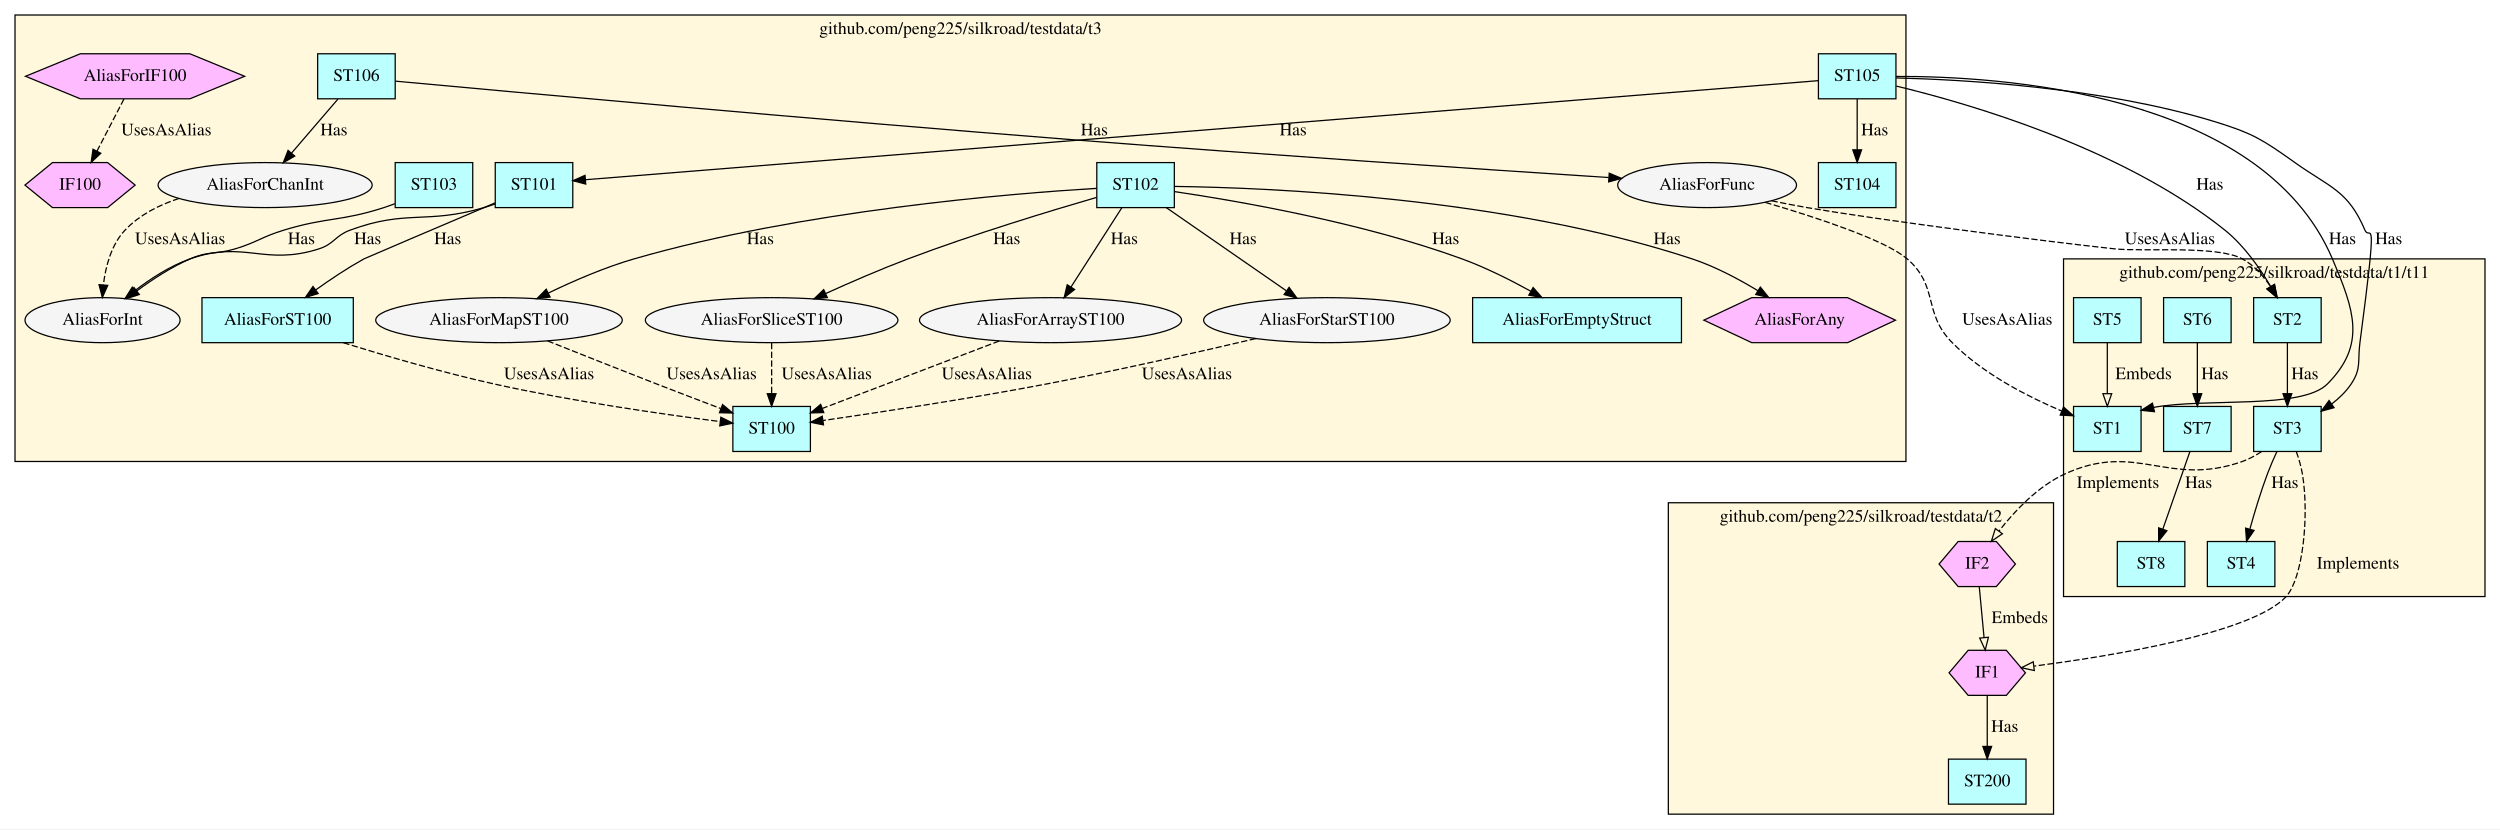
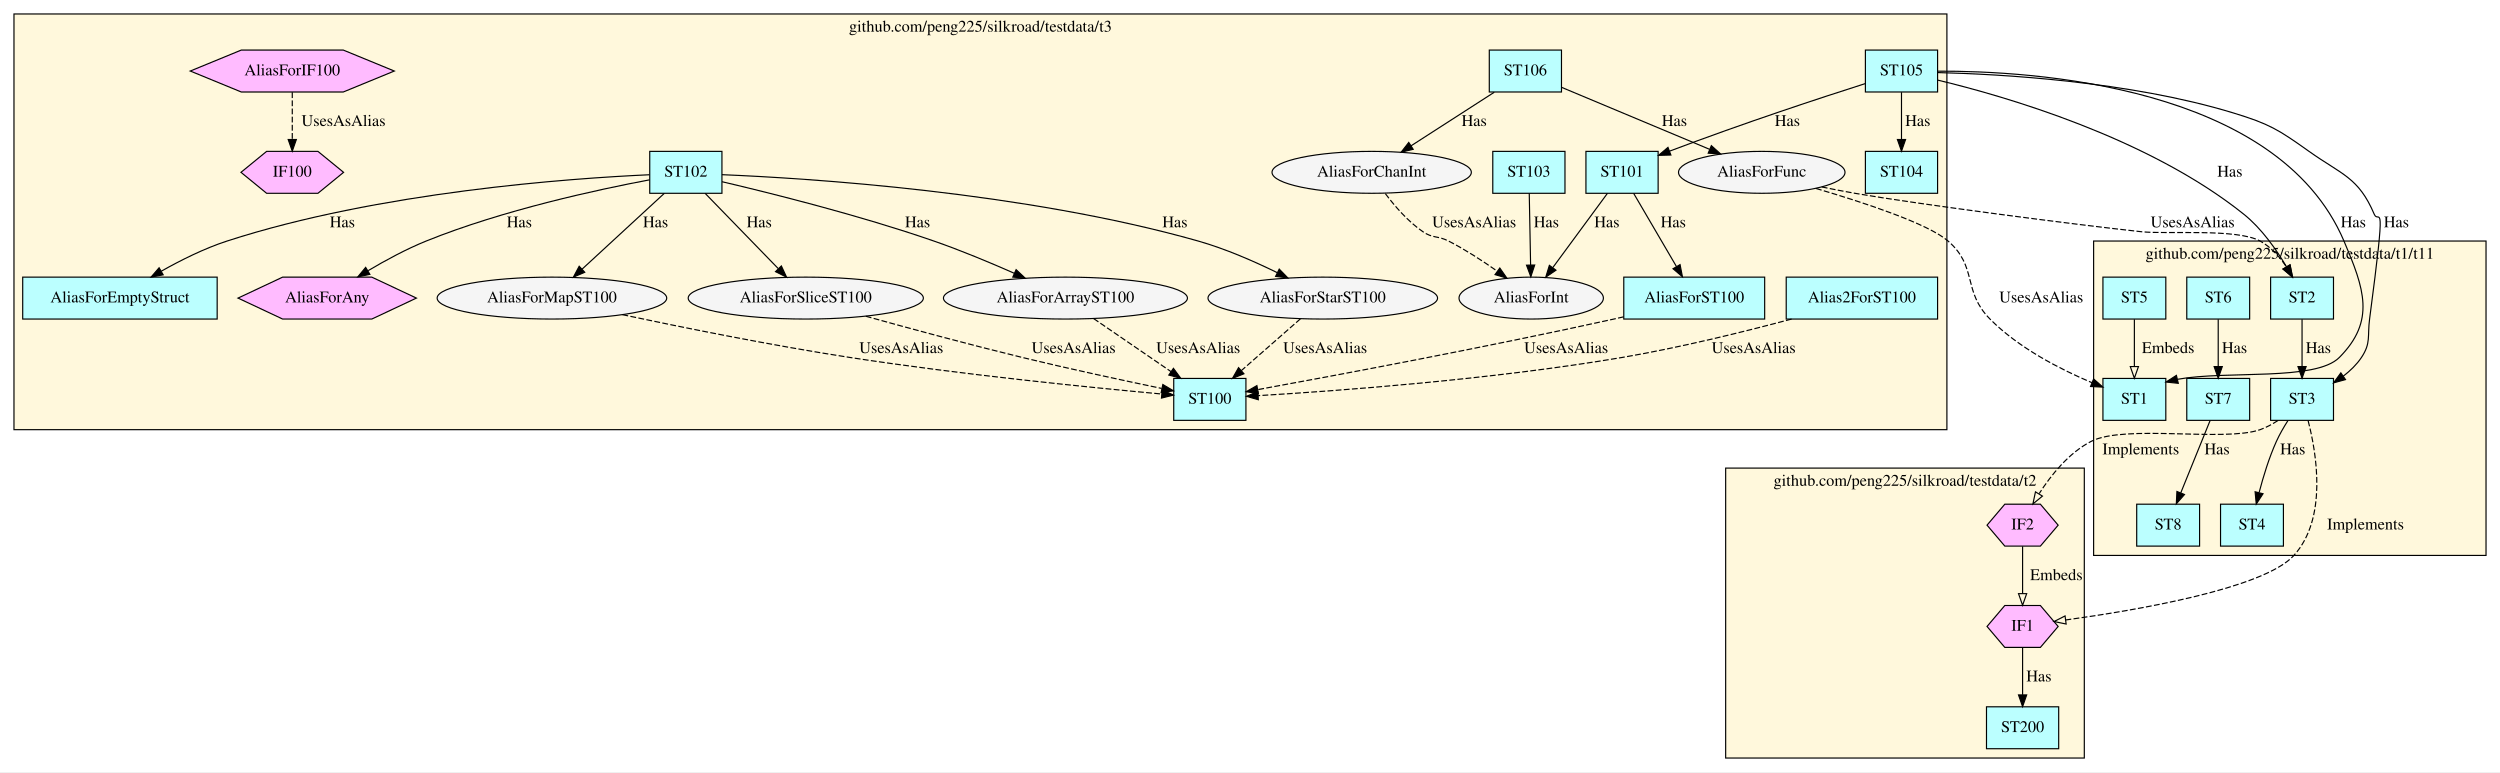
- <svg xmlns="http://www.w3.org/2000/svg" width="1999pt" height="663pt" viewBox="0.00 0.00 1999.00 663.00">
+ <svg xmlns="http://www.w3.org/2000/svg" width="2147pt" height="663pt" viewBox="0.00 0.00 2147.00 663.00">
  <g id="graph0" class="graph" transform="scale(1 1) rotate(0) translate(4 659)">
-     <polygon fill="white" stroke="transparent" points="-4,4 -4,-659 1995,-659 1995,4 -4,4" />
+     <polygon fill="white" stroke="transparent" points="-4,4 -4,-659 2143,-659 2143,4 -4,4" />
    <g id="clust1" class="cluster">
-       <polygon fill="cornsilk" stroke="black" points="1330,-8 1330,-257 1638,-257 1638,-8 1330,-8" />
-       <text text-anchor="middle" x="1484" y="-241.8" font-family="Times,serif" font-size="14.00">github.com/peng225/silkroad/testdata/t2</text>
+       <polygon fill="cornsilk" stroke="black" points="1478,-8 1478,-257 1786,-257 1786,-8 1478,-8" />
+       <text text-anchor="middle" x="1632" y="-241.8" font-family="Times,serif" font-size="14.00">github.com/peng225/silkroad/testdata/t2</text>
    </g>
    <g id="clust2" class="cluster">
-       <polygon fill="cornsilk" stroke="black" points="1646,-182 1646,-452 1983,-452 1983,-182 1646,-182" />
-       <text text-anchor="middle" x="1814.5" y="-436.8" font-family="Times,serif" font-size="14.00">github.com/peng225/silkroad/testdata/t1/t11</text>
+       <polygon fill="cornsilk" stroke="black" points="1794,-182 1794,-452 2131,-452 2131,-182 1794,-182" />
+       <text text-anchor="middle" x="1962.5" y="-436.8" font-family="Times,serif" font-size="14.00">github.com/peng225/silkroad/testdata/t1/t11</text>
    </g>
    <g id="clust3" class="cluster">
-       <polygon fill="cornsilk" stroke="black" points="8,-290 8,-647 1520,-647 1520,-290 8,-290" />
-       <text text-anchor="middle" x="764" y="-631.8" font-family="Times,serif" font-size="14.00">github.com/peng225/silkroad/testdata/t3</text>
+       <polygon fill="cornsilk" stroke="black" points="8,-290 8,-647 1668,-647 1668,-290 8,-290" />
+       <text text-anchor="middle" x="838" y="-631.8" font-family="Times,serif" font-size="14.00">github.com/peng225/silkroad/testdata/t3</text>
    </g>
    <g id="node1" class="node">
-       <polygon fill="#bbffff" stroke="black" points="1616,-52 1554,-52 1554,-16 1616,-16 1616,-52" />
-       <text text-anchor="middle" x="1585" y="-30.3" font-family="Times,serif" font-size="14.00">ST200</text>
+       <polygon fill="#bbffff" stroke="black" points="1764,-52 1702,-52 1702,-16 1764,-16 1764,-52" />
+       <text text-anchor="middle" x="1733" y="-30.3" font-family="Times,serif" font-size="14.00">ST200</text>
    </g>
    <g id="node2" class="node">
-       <polygon fill="#ffbbff" stroke="black" points="1615.54,-121 1600.27,-139 1569.73,-139 1554.46,-121 1569.73,-103 1600.27,-103 1615.54,-121" />
-       <text text-anchor="middle" x="1585" y="-117.3" font-family="Times,serif" font-size="14.00">IF1</text>
+       <polygon fill="#ffbbff" stroke="black" points="1763.54,-121 1748.27,-139 1717.73,-139 1702.46,-121 1717.73,-103 1748.27,-103 1763.54,-121" />
+       <text text-anchor="middle" x="1733" y="-117.3" font-family="Times,serif" font-size="14.00">IF1</text>
+     </g>
+     <g id="edge28" class="edge">
+       <path fill="none" stroke="black" d="M1733,-102.8C1733,-91.16 1733,-75.55 1733,-62.24" />
+       <polygon fill="black" stroke="black" points="1736.5,-62.18 1733,-52.18 1729.5,-62.18 1736.5,-62.18" />
+       <text text-anchor="middle" x="1747" y="-73.8" font-family="Times,serif" font-size="14.00">Has</text>
+     </g>
+     <g id="node3" class="node">
+       <polygon fill="#ffbbff" stroke="black" points="1763.54,-208 1748.27,-226 1717.73,-226 1702.46,-208 1717.73,-190 1748.27,-190 1763.54,-208" />
+       <text text-anchor="middle" x="1733" y="-204.3" font-family="Times,serif" font-size="14.00">IF2</text>
+     </g>
+     <g id="edge33" class="edge">
+       <path fill="none" stroke="black" d="M1733,-189.8C1733,-178.16 1733,-162.55 1733,-149.24" />
+       <polygon fill="none" stroke="black" points="1736.5,-149.18 1733,-139.18 1729.5,-149.18 1736.5,-149.18" />
+       <text text-anchor="middle" x="1762" y="-160.8" font-family="Times,serif" font-size="14.00">Embeds</text>
+     </g>
+     <g id="node4" class="node">
+       <polygon fill="#bbffff" stroke="black" points="1928,-421 1874,-421 1874,-385 1928,-385 1928,-421" />
+       <text text-anchor="middle" x="1901" y="-399.3" font-family="Times,serif" font-size="14.00">ST6</text>
+     </g>
+     <g id="node5" class="node">
+       <polygon fill="#bbffff" stroke="black" points="1928,-334 1874,-334 1874,-298 1928,-298 1928,-334" />
+       <text text-anchor="middle" x="1901" y="-312.3" font-family="Times,serif" font-size="14.00">ST7</text>
+     </g>
+     <g id="edge16" class="edge">
+       <path fill="none" stroke="black" d="M1901,-384.8C1901,-373.16 1901,-357.55 1901,-344.24" />
+       <polygon fill="black" stroke="black" points="1904.5,-344.18 1901,-334.18 1897.5,-344.18 1904.5,-344.18" />
+       <text text-anchor="middle" x="1915" y="-355.8" font-family="Times,serif" font-size="14.00">Has</text>
+     </g>
+     <g id="node6" class="node">
+       <polygon fill="#bbffff" stroke="black" points="1885,-226 1831,-226 1831,-190 1885,-190 1885,-226" />
+       <text text-anchor="middle" x="1858" y="-204.3" font-family="Times,serif" font-size="14.00">ST8</text>
+     </g>
+     <g id="edge35" class="edge">
+       <path fill="none" stroke="black" d="M1894.09,-297.97C1887.27,-281.15 1876.73,-255.17 1868.8,-235.62" />
+       <polygon fill="black" stroke="black" points="1872.04,-234.29 1865.03,-226.34 1865.55,-236.92 1872.04,-234.29" />
+       <text text-anchor="middle" x="1900" y="-268.8" font-family="Times,serif" font-size="14.00">Has</text>
+     </g>
+     <g id="node7" class="node">
+       <polygon fill="#bbffff" stroke="black" points="1856,-334 1802,-334 1802,-298 1856,-298 1856,-334" />
+       <text text-anchor="middle" x="1829" y="-312.3" font-family="Times,serif" font-size="14.00">ST1</text>
+     </g>
+     <g id="node8" class="node">
+       <polygon fill="#bbffff" stroke="black" points="2000,-421 1946,-421 1946,-385 2000,-385 2000,-421" />
+       <text text-anchor="middle" x="1973" y="-399.3" font-family="Times,serif" font-size="14.00">ST2</text>
+     </g>
+     <g id="node9" class="node">
+       <polygon fill="#bbffff" stroke="black" points="2000,-334 1946,-334 1946,-298 2000,-298 2000,-334" />
+       <text text-anchor="middle" x="1973" y="-312.3" font-family="Times,serif" font-size="14.00">ST3</text>
+     </g>
+     <g id="edge22" class="edge">
+       <path fill="none" stroke="black" d="M1973,-384.8C1973,-373.16 1973,-357.55 1973,-344.24" />
+       <polygon fill="black" stroke="black" points="1976.5,-344.18 1973,-334.18 1969.5,-344.18 1976.5,-344.18" />
+       <text text-anchor="middle" x="1987" y="-355.8" font-family="Times,serif" font-size="14.00">Has</text>
+     </g>
+     <g id="edge14" class="edge">
+       <path fill="none" stroke="black" stroke-dasharray="5,2" d="M1978.2,-297.75C1985.5,-269.62 1994.91,-213.84 1966,-182 1939.91,-153.26 1828.91,-134.63 1770.03,-126.57" />
+       <polygon fill="none" stroke="black" points="1770.39,-123.09 1760.02,-125.24 1769.47,-130.03 1770.39,-123.09" />
+       <text text-anchor="middle" x="2027.5" y="-204.3" font-family="Times,serif" font-size="14.00">Implements</text>
+     </g>
+     <g id="edge15" class="edge">
+       <path fill="none" stroke="black" stroke-dasharray="5,2" d="M1952.34,-297.89C1947.56,-294.74 1942.31,-291.87 1937,-290 1906.53,-279.29 1820.75,-294.72 1792,-280 1772.8,-270.17 1757.48,-251.05 1747.27,-235.13" />
+       <polygon fill="none" stroke="black" points="1750.04,-232.95 1741.86,-226.22 1744.06,-236.58 1750.04,-232.95" />
+       <text text-anchor="middle" x="1834.5" y="-268.8" font-family="Times,serif" font-size="14.00">Implements</text>
+     </g>
+     <g id="node10" class="node">
+       <polygon fill="#bbffff" stroke="black" points="1957,-226 1903,-226 1903,-190 1957,-190 1957,-226" />
+       <text text-anchor="middle" x="1930" y="-204.3" font-family="Times,serif" font-size="14.00">ST4</text>
+     </g>
+     <g id="edge13" class="edge">
+       <path fill="none" stroke="black" d="M1960.83,-297.72C1957.32,-292.23 1953.72,-286.02 1951,-280 1944.69,-266.04 1939.71,-249.7 1936.18,-236.21" />
+       <polygon fill="black" stroke="black" points="1939.48,-234.97 1933.67,-226.11 1932.69,-236.66 1939.48,-234.97" />
+       <text text-anchor="middle" x="1965" y="-268.8" font-family="Times,serif" font-size="14.00">Has</text>
+     </g>
+     <g id="node11" class="node">
+       <polygon fill="#bbffff" stroke="black" points="1856,-421 1802,-421 1802,-385 1856,-385 1856,-421" />
+       <text text-anchor="middle" x="1829" y="-399.3" font-family="Times,serif" font-size="14.00">ST5</text>
+     </g>
+     <g id="edge34" class="edge">
+       <path fill="none" stroke="black" d="M1829,-384.8C1829,-373.16 1829,-357.55 1829,-344.24" />
+       <polygon fill="none" stroke="black" points="1832.5,-344.18 1829,-334.18 1825.5,-344.18 1832.5,-344.18" />
+       <text text-anchor="middle" x="1858" y="-355.8" font-family="Times,serif" font-size="14.00">Embeds</text>
+     </g>
+     <g id="node12" class="node">
+       <polygon fill="#bbffff" stroke="black" points="1660,-421 1530,-421 1530,-385 1660,-385 1660,-421" />
+       <text text-anchor="middle" x="1595" y="-399.3" font-family="Times,serif" font-size="14.00">Alias2ForST100</text>
+     </g>
+     <g id="node13" class="node">
+       <polygon fill="#bbffff" stroke="black" points="1066,-334 1004,-334 1004,-298 1066,-298 1066,-334" />
+       <text text-anchor="middle" x="1035" y="-312.3" font-family="Times,serif" font-size="14.00">ST100</text>
+     </g>
+     <g id="edge29" class="edge">
+       <path fill="none" stroke="black" stroke-dasharray="5,2" d="M1534.62,-384.99C1493.8,-374.07 1438.53,-360.42 1389,-352 1276.88,-332.95 1142.89,-323.19 1076.51,-319.22" />
+       <polygon fill="black" stroke="black" points="1076.64,-315.72 1066.45,-318.63 1076.23,-322.71 1076.64,-315.72" />
+       <text text-anchor="middle" x="1502" y="-355.8" font-family="Times,serif" font-size="14.00">UsesAsAlias</text>
+     </g>
+     <g id="node14" class="node">
+       <polygon fill="#bbffff" stroke="black" points="1340,-529 1278,-529 1278,-493 1340,-493 1340,-529" />
+       <text text-anchor="middle" x="1309" y="-507.3" font-family="Times,serif" font-size="14.00">ST103</text>
+     </g>
+     <g id="node30" class="node">
+       <ellipse fill="whitesmoke" stroke="black" cx="1311" cy="-403" rx="61.99" ry="18" />
+       <text text-anchor="middle" x="1311" y="-399.3" font-family="Times,serif" font-size="14.00">AliasForInt</text>
+     </g>
+     <g id="edge6" class="edge">
+       <path fill="none" stroke="black" d="M1309.32,-492.97C1309.63,-476.38 1310.12,-450.88 1310.48,-431.43" />
+       <polygon fill="black" stroke="black" points="1313.98,-431.4 1310.67,-421.34 1306.98,-431.27 1313.98,-431.4" />
+       <text text-anchor="middle" x="1324" y="-463.8" font-family="Times,serif" font-size="14.00">Has</text>
+     </g>
+     <g id="node15" class="node">
+       <polygon fill="#bbffff" stroke="black" points="1660,-529 1598,-529 1598,-493 1660,-493 1660,-529" />
+       <text text-anchor="middle" x="1629" y="-507.3" font-family="Times,serif" font-size="14.00">ST104</text>
+     </g>
+     <g id="node16" class="node">
+       <polygon fill="#bbffff" stroke="black" points="1660,-616 1598,-616 1598,-580 1660,-580 1660,-616" />
+       <text text-anchor="middle" x="1629" y="-594.3" font-family="Times,serif" font-size="14.00">ST105</text>
+     </g>
+     <g id="edge19" class="edge">
+       <path fill="none" stroke="black" d="M1660.02,-597.88C1740.18,-598.21 1951.98,-586.01 2009,-452 2026.41,-411.07 2036.34,-383.57 2005,-352 1984.63,-331.48 1908.42,-340.98 1866.14,-333.27" />
+       <polygon fill="black" stroke="black" points="1866.71,-329.81 1856.17,-330.91 1865.09,-336.62 1866.71,-329.81" />
+       <text text-anchor="middle" x="2017" y="-463.8" font-family="Times,serif" font-size="14.00">Has</text>
+     </g>
+     <g id="edge20" class="edge">
+       <path fill="none" stroke="black" d="M1660.3,-590.16C1717.51,-576.42 1840.62,-540.98 1923,-475 1938.3,-462.75 1950.96,-444.63 1959.71,-429.76" />
+       <polygon fill="black" stroke="black" points="1962.78,-431.43 1964.64,-421 1956.68,-428 1962.78,-431.43" />
+       <text text-anchor="middle" x="1911" y="-507.3" font-family="Times,serif" font-size="14.00">Has</text>
+     </g>
+     <g id="edge21" class="edge">
+       <path fill="none" stroke="black" d="M1660.09,-596.68C1713.27,-595.37 1824.59,-589.26 1914,-562 1944.99,-552.55 1952.6,-547.79 1979,-529 2007.17,-508.95 2021.48,-506.82 2035,-475 2039.1,-465.36 2045.82,-497.36 2031,-385 2029.04,-370.14 2032.33,-364.47 2024,-352 2019.9,-345.86 2014.32,-340.5 2008.36,-335.93" />
+       <polygon fill="black" stroke="black" points="2010.3,-333.02 2000.09,-330.2 2006.32,-338.77 2010.3,-333.02" />
+       <text text-anchor="middle" x="2054" y="-463.8" font-family="Times,serif" font-size="14.00">Has</text>
    </g>
    <g id="edge18" class="edge">
-       <path fill="none" stroke="black" d="M1585,-102.8C1585,-91.16 1585,-75.55 1585,-62.24" />
-       <polygon fill="black" stroke="black" points="1588.5,-62.18 1585,-52.18 1581.5,-62.18 1588.5,-62.18" />
-       <text text-anchor="middle" x="1599" y="-73.8" font-family="Times,serif" font-size="14.00">Has</text>
-     </g>
-     <g id="node3" class="node">
-       <polygon fill="#ffbbff" stroke="black" points="1607.54,-208 1592.27,-226 1561.73,-226 1546.46,-208 1561.73,-190 1592.27,-190 1607.54,-208" />
-       <text text-anchor="middle" x="1577" y="-204.3" font-family="Times,serif" font-size="14.00">IF2</text>
-     </g>
-     <g id="edge29" class="edge">
-       <path fill="none" stroke="black" d="M1578.62,-189.8C1579.71,-178.16 1581.18,-162.55 1582.44,-149.24" />
-       <polygon fill="none" stroke="black" points="1585.93,-149.46 1583.38,-139.18 1578.96,-148.8 1585.93,-149.46" />
-       <text text-anchor="middle" x="1611" y="-160.8" font-family="Times,serif" font-size="14.00">Embeds</text>
-     </g>
-     <g id="node4" class="node">
-       <polygon fill="#bbffff" stroke="black" points="1780,-421 1726,-421 1726,-385 1780,-385 1780,-421" />
-       <text text-anchor="middle" x="1753" y="-399.3" font-family="Times,serif" font-size="14.00">ST6</text>
-     </g>
-     <g id="node5" class="node">
-       <polygon fill="#bbffff" stroke="black" points="1780,-334 1726,-334 1726,-298 1780,-298 1780,-334" />
-       <text text-anchor="middle" x="1753" y="-312.3" font-family="Times,serif" font-size="14.00">ST7</text>
+       <path fill="none" stroke="black" d="M1629,-579.8C1629,-568.16 1629,-552.55 1629,-539.24" />
+       <polygon fill="black" stroke="black" points="1632.5,-539.18 1629,-529.18 1625.5,-539.18 1632.5,-539.18" />
+       <text text-anchor="middle" x="1643" y="-550.8" font-family="Times,serif" font-size="14.00">Has</text>
+     </g>
+     <g id="node20" class="node">
+       <polygon fill="#bbffff" stroke="black" points="1420,-529 1358,-529 1358,-493 1420,-493 1420,-529" />
+       <text text-anchor="middle" x="1389" y="-507.3" font-family="Times,serif" font-size="14.00">ST101</text>
+     </g>
+     <g id="edge17" class="edge">
+       <path fill="none" stroke="black" d="M1597.91,-587.22C1560.22,-575.19 1494.62,-553.71 1429.89,-529.22" />
+       <polygon fill="black" stroke="black" points="1430.94,-525.87 1420.35,-525.58 1428.45,-532.42 1430.94,-525.87" />
+       <text text-anchor="middle" x="1531" y="-550.8" font-family="Times,serif" font-size="14.00">Has</text>
+     </g>
+     <g id="node17" class="node">
+       <polygon fill="#bbffff" stroke="black" points="1337,-616 1275,-616 1275,-580 1337,-580 1337,-616" />
+       <text text-anchor="middle" x="1306" y="-594.3" font-family="Times,serif" font-size="14.00">ST106</text>
+     </g>
+     <g id="node29" class="node">
+       <ellipse fill="whitesmoke" stroke="black" cx="1174" cy="-511" rx="85.59" ry="18" />
+       <text text-anchor="middle" x="1174" y="-507.3" font-family="Times,serif" font-size="14.00">AliasForChanInt</text>
+     </g>
+     <g id="edge31" class="edge">
+       <path fill="none" stroke="black" d="M1279.29,-579.8C1258.67,-566.52 1230.01,-548.07 1207.8,-533.77" />
+       <polygon fill="black" stroke="black" points="1209.63,-530.78 1199.33,-528.31 1205.84,-536.67 1209.63,-530.78" />
+       <text text-anchor="middle" x="1262" y="-550.8" font-family="Times,serif" font-size="14.00">Has</text>
+     </g>
+     <g id="node31" class="node">
+       <ellipse fill="whitesmoke" stroke="black" cx="1509" cy="-511" rx="71.49" ry="18" />
+       <text text-anchor="middle" x="1509" y="-507.3" font-family="Times,serif" font-size="14.00">AliasForFunc</text>
+     </g>
+     <g id="edge32" class="edge">
+       <path fill="none" stroke="black" d="M1337.27,-583.91C1371.21,-569.7 1425.69,-546.88 1464.18,-530.77" />
+       <polygon fill="black" stroke="black" points="1465.72,-533.92 1473.59,-526.83 1463.02,-527.46 1465.72,-533.92" />
+       <text text-anchor="middle" x="1434" y="-550.8" font-family="Times,serif" font-size="14.00">Has</text>
+     </g>
+     <g id="node18" class="node">
+       <polygon fill="#bbffff" stroke="black" points="1511.5,-421 1390.5,-421 1390.5,-385 1511.5,-385 1511.5,-421" />
+       <text text-anchor="middle" x="1451" y="-399.3" font-family="Times,serif" font-size="14.00">AliasForST100</text>
+     </g>
+     <g id="edge26" class="edge">
+       <path fill="none" stroke="black" stroke-dasharray="5,2" d="M1390.46,-386.91C1387.6,-386.25 1384.77,-385.61 1382,-385 1271.9,-360.66 1141.16,-336.24 1076.08,-324.39" />
+       <polygon fill="black" stroke="black" points="1076.67,-320.94 1066.21,-322.6 1075.42,-327.83 1076.67,-320.94" />
+       <text text-anchor="middle" x="1341" y="-355.8" font-family="Times,serif" font-size="14.00">UsesAsAlias</text>
+     </g>
+     <g id="node19" class="node">
+       <polygon fill="#bbffff" stroke="black" points="182.5,-421 15.5,-421 15.5,-385 182.5,-385 182.5,-421" />
+       <text text-anchor="middle" x="99" y="-399.3" font-family="Times,serif" font-size="14.00">AliasForEmptyStruct</text>
    </g>
    <g id="edge4" class="edge">
-       <path fill="none" stroke="black" d="M1753,-384.8C1753,-373.16 1753,-357.55 1753,-344.24" />
-       <polygon fill="black" stroke="black" points="1756.5,-344.18 1753,-334.18 1749.5,-344.18 1756.5,-344.18" />
-       <text text-anchor="middle" x="1767" y="-355.8" font-family="Times,serif" font-size="14.00">Has</text>
-     </g>
-     <g id="node6" class="node">
-       <polygon fill="#bbffff" stroke="black" points="1743,-226 1689,-226 1689,-190 1743,-190 1743,-226" />
-       <text text-anchor="middle" x="1716" y="-204.3" font-family="Times,serif" font-size="14.00">ST8</text>
+       <path fill="none" stroke="black" d="M1398.96,-492.97C1408.89,-475.99 1424.27,-449.7 1435.74,-430.09" />
+       <polygon fill="black" stroke="black" points="1438.83,-431.74 1440.86,-421.34 1432.79,-428.21 1438.83,-431.74" />
+       <text text-anchor="middle" x="1433" y="-463.8" font-family="Times,serif" font-size="14.00">Has</text>
    </g>
    <g id="edge5" class="edge">
-       <path fill="none" stroke="black" d="M1747.06,-297.97C1741.21,-281.22 1732.2,-255.41 1725.39,-235.89" />
-       <polygon fill="black" stroke="black" points="1728.65,-234.63 1722.05,-226.34 1722.04,-236.94 1728.65,-234.63" />
-       <text text-anchor="middle" x="1754" y="-268.8" font-family="Times,serif" font-size="14.00">Has</text>
-     </g>
-     <g id="node7" class="node">
-       <polygon fill="#bbffff" stroke="black" points="1708,-334 1654,-334 1654,-298 1708,-298 1708,-334" />
-       <text text-anchor="middle" x="1681" y="-312.3" font-family="Times,serif" font-size="14.00">ST1</text>
-     </g>
-     <g id="node8" class="node">
-       <polygon fill="#bbffff" stroke="black" points="1852,-421 1798,-421 1798,-385 1852,-385 1852,-421" />
-       <text text-anchor="middle" x="1825" y="-399.3" font-family="Times,serif" font-size="14.00">ST2</text>
-     </g>
-     <g id="node9" class="node">
-       <polygon fill="#bbffff" stroke="black" points="1852,-334 1798,-334 1798,-298 1852,-298 1852,-334" />
-       <text text-anchor="middle" x="1825" y="-312.3" font-family="Times,serif" font-size="14.00">ST3</text>
-     </g>
-     <g id="edge19" class="edge">
-       <path fill="none" stroke="black" d="M1825,-384.8C1825,-373.16 1825,-357.55 1825,-344.24" />
-       <polygon fill="black" stroke="black" points="1828.5,-344.18 1825,-334.18 1821.5,-344.18 1828.5,-344.18" />
-       <text text-anchor="middle" x="1839" y="-355.8" font-family="Times,serif" font-size="14.00">Has</text>
-     </g>
-     <g id="edge31" class="edge">
-       <path fill="none" stroke="black" stroke-dasharray="5,2" d="M1832.14,-297.85C1834.13,-292.26 1836.01,-285.96 1837,-280 1842.64,-246.18 1837.21,-196.46 1824,-182 1797.12,-152.57 1682.78,-134.2 1622.51,-126.38" />
-       <polygon fill="none" stroke="black" points="1622.63,-122.86 1612.27,-125.08 1621.76,-129.81 1622.63,-122.86" />
-       <text text-anchor="middle" x="1881.5" y="-204.3" font-family="Times,serif" font-size="14.00">Implements</text>
-     </g>
-     <g id="edge32" class="edge">
-       <path fill="none" stroke="black" stroke-dasharray="5,2" d="M1804.34,-297.9C1799.56,-294.75 1794.31,-291.87 1789,-290 1729.33,-268.98 1704.47,-306.45 1647,-280 1625.44,-270.08 1606.9,-250.42 1594.32,-234.3" />
-       <polygon fill="none" stroke="black" points="1597.1,-232.17 1588.31,-226.26 1591.5,-236.36 1597.1,-232.17" />
-       <text text-anchor="middle" x="1689.5" y="-268.8" font-family="Times,serif" font-size="14.00">Implements</text>
-     </g>
-     <g id="node10" class="node">
-       <polygon fill="#bbffff" stroke="black" points="1815,-226 1761,-226 1761,-190 1815,-190 1815,-226" />
-       <text text-anchor="middle" x="1788" y="-204.3" font-family="Times,serif" font-size="14.00">ST4</text>
-     </g>
-     <g id="edge33" class="edge">
-       <path fill="none" stroke="black" d="M1816.53,-297.76C1813.94,-292.16 1811.2,-285.88 1809,-280 1803.67,-265.75 1798.78,-249.5 1795.06,-236.15" />
-       <polygon fill="black" stroke="black" points="1798.34,-234.88 1792.34,-226.15 1791.59,-236.72 1798.34,-234.88" />
-       <text text-anchor="middle" x="1823" y="-268.8" font-family="Times,serif" font-size="14.00">Has</text>
-     </g>
-     <g id="node11" class="node">
-       <polygon fill="#bbffff" stroke="black" points="1708,-421 1654,-421 1654,-385 1708,-385 1708,-421" />
-       <text text-anchor="middle" x="1681" y="-399.3" font-family="Times,serif" font-size="14.00">ST5</text>
-     </g>
-     <g id="edge14" class="edge">
-       <path fill="none" stroke="black" d="M1681,-384.8C1681,-373.16 1681,-357.55 1681,-344.24" />
-       <polygon fill="none" stroke="black" points="1684.5,-344.18 1681,-334.18 1677.5,-344.18 1684.5,-344.18" />
-       <text text-anchor="middle" x="1710" y="-355.8" font-family="Times,serif" font-size="14.00">Embeds</text>
-     </g>
-     <g id="node12" class="node">
-       <polygon fill="#bbffff" stroke="black" points="1512,-529 1450,-529 1450,-493 1512,-493 1512,-529" />
-       <text text-anchor="middle" x="1481" y="-507.3" font-family="Times,serif" font-size="14.00">ST104</text>
-     </g>
-     <g id="node13" class="node">
-       <polygon fill="#bbffff" stroke="black" points="1512,-616 1450,-616 1450,-580 1512,-580 1512,-616" />
-       <text text-anchor="middle" x="1481" y="-594.3" font-family="Times,serif" font-size="14.00">ST105</text>
+       <path fill="none" stroke="black" d="M1376.47,-492.97C1363.79,-475.74 1344.04,-448.9 1329.55,-429.21" />
+       <polygon fill="black" stroke="black" points="1332.25,-426.97 1323.5,-420.99 1326.61,-431.12 1332.25,-426.97" />
+       <text text-anchor="middle" x="1376" y="-463.8" font-family="Times,serif" font-size="14.00">Has</text>
+     </g>
+     <g id="node21" class="node">
+       <polygon fill="#bbffff" stroke="black" points="616,-529 554,-529 554,-493 616,-493 616,-529" />
+       <text text-anchor="middle" x="585" y="-507.3" font-family="Times,serif" font-size="14.00">ST102</text>
+     </g>
+     <g id="edge10" class="edge">
+       <path fill="none" stroke="black" d="M553.8,-508.93C486.12,-505.86 321.39,-494.27 191,-452 171.48,-445.67 151.12,-435.47 134.52,-426.1" />
+       <polygon fill="black" stroke="black" points="136.13,-422.99 125.72,-421.01 132.63,-429.04 136.13,-422.99" />
+       <text text-anchor="middle" x="290" y="-463.8" font-family="Times,serif" font-size="14.00">Has</text>
+     </g>
+     <g id="node23" class="node">
+       <polygon fill="#ffbbff" stroke="black" points="353.6,-403 315.3,-421 238.7,-421 200.4,-403 238.7,-385 315.3,-385 353.6,-403" />
+       <text text-anchor="middle" x="277" y="-399.3" font-family="Times,serif" font-size="14.00">AliasForAny</text>
+     </g>
+     <g id="edge9" class="edge">
+       <path fill="none" stroke="black" d="M553.89,-504.56C510.04,-496.31 428.01,-478.69 362,-452 344.96,-445.11 327.09,-435.44 312.17,-426.58" />
+       <polygon fill="black" stroke="black" points="313.65,-423.39 303.28,-421.2 310.03,-429.38 313.65,-423.39" />
+       <text text-anchor="middle" x="442" y="-463.8" font-family="Times,serif" font-size="14.00">Has</text>
+     </g>
+     <g id="node25" class="node">
+       <ellipse fill="whitesmoke" stroke="black" cx="470" cy="-403" rx="98.58" ry="18" />
+       <text text-anchor="middle" x="470" y="-399.3" font-family="Times,serif" font-size="14.00">AliasForMapST100</text>
+     </g>
+     <g id="edge8" class="edge">
+       <path fill="none" stroke="black" d="M566.52,-492.97C547.41,-475.35 517.41,-447.7 495.92,-427.89" />
+       <polygon fill="black" stroke="black" points="498.16,-425.19 488.43,-420.99 493.41,-430.34 498.16,-425.19" />
+       <text text-anchor="middle" x="559" y="-463.8" font-family="Times,serif" font-size="14.00">Has</text>
+     </g>
+     <g id="node26" class="node">
+       <ellipse fill="whitesmoke" stroke="black" cx="688" cy="-403" rx="100.98" ry="18" />
+       <text text-anchor="middle" x="688" y="-399.3" font-family="Times,serif" font-size="14.00">AliasForSliceST100</text>
+     </g>
+     <g id="edge7" class="edge">
+       <path fill="none" stroke="black" d="M601.55,-492.97C618.52,-475.51 645.07,-448.18 664.27,-428.42" />
+       <polygon fill="black" stroke="black" points="667.03,-430.6 671.49,-420.99 662.01,-425.72 667.03,-430.6" />
+       <text text-anchor="middle" x="648" y="-463.8" font-family="Times,serif" font-size="14.00">Has</text>
+     </g>
+     <g id="node27" class="node">
+       <ellipse fill="whitesmoke" stroke="black" cx="911" cy="-403" rx="104.78" ry="18" />
+       <text text-anchor="middle" x="911" y="-399.3" font-family="Times,serif" font-size="14.00">AliasForArrayST100</text>
+     </g>
+     <g id="edge12" class="edge">
+       <path fill="none" stroke="black" d="M616.09,-502.94C657.93,-493.12 734.45,-474.04 798,-452 821.23,-443.95 846.46,-433.41 867.18,-424.26" />
+       <polygon fill="black" stroke="black" points="868.65,-427.43 876.36,-420.16 865.8,-421.04 868.65,-427.43" />
+       <text text-anchor="middle" x="784" y="-463.8" font-family="Times,serif" font-size="14.00">Has</text>
+     </g>
+     <g id="node28" class="node">
+       <ellipse fill="whitesmoke" stroke="black" cx="1132" cy="-403" rx="98.58" ry="18" />
+       <text text-anchor="middle" x="1132" y="-399.3" font-family="Times,serif" font-size="14.00">AliasForStarST100</text>
+     </g>
+     <g id="edge11" class="edge">
+       <path fill="none" stroke="black" d="M616.03,-508.99C688.81,-505.97 875.64,-494.36 1025,-452 1048.33,-445.38 1073.12,-434.53 1092.96,-424.81" />
+       <polygon fill="black" stroke="black" points="1094.6,-427.91 1101.99,-420.31 1091.48,-421.64 1094.6,-427.91" />
+       <text text-anchor="middle" x="1005" y="-463.8" font-family="Times,serif" font-size="14.00">Has</text>
+     </g>
+     <g id="node22" class="node">
+       <polygon fill="#ffbbff" stroke="black" points="334.61,-598 290.81,-616 203.19,-616 159.39,-598 203.19,-580 290.81,-580 334.61,-598" />
+       <text text-anchor="middle" x="247" y="-594.3" font-family="Times,serif" font-size="14.00">AliasForIF100</text>
+     </g>
+     <g id="node24" class="node">
+       <polygon fill="#ffbbff" stroke="black" points="291.06,-511 269.03,-529 224.97,-529 202.94,-511 224.97,-493 269.03,-493 291.06,-511" />
+       <text text-anchor="middle" x="247" y="-507.3" font-family="Times,serif" font-size="14.00">IF100</text>
+     </g>
+     <g id="edge3" class="edge">
+       <path fill="none" stroke="black" stroke-dasharray="5,2" d="M247,-579.8C247,-568.16 247,-552.55 247,-539.24" />
+       <polygon fill="black" stroke="black" points="250.5,-539.18 247,-529.18 243.5,-539.18 250.5,-539.18" />
+       <text text-anchor="middle" x="291" y="-550.8" font-family="Times,serif" font-size="14.00">UsesAsAlias</text>
+     </g>
+     <g id="edge1" class="edge">
+       <path fill="none" stroke="black" stroke-dasharray="5,2" d="M530.54,-388.76C582.26,-377.78 658.75,-362.36 726,-352 821.39,-337.31 934.23,-326.07 993.64,-320.62" />
+       <polygon fill="black" stroke="black" points="994.11,-324.09 1003.75,-319.71 993.47,-317.12 994.11,-324.09" />
+       <text text-anchor="middle" x="770" y="-355.8" font-family="Times,serif" font-size="14.00">UsesAsAlias</text>
+     </g>
+     <g id="edge2" class="edge">
+       <path fill="none" stroke="black" stroke-dasharray="5,2" d="M739.54,-387.42C776.78,-377.07 828.35,-363.09 874,-352 914.51,-342.16 961.07,-332.18 993.66,-325.41" />
+       <polygon fill="black" stroke="black" points="994.65,-328.78 1003.73,-323.33 993.23,-321.93 994.65,-328.78" />
+       <text text-anchor="middle" x="918" y="-355.8" font-family="Times,serif" font-size="14.00">UsesAsAlias</text>
+     </g>
+     <g id="edge27" class="edge">
+       <path fill="none" stroke="black" stroke-dasharray="5,2" d="M935.2,-385.41C954.16,-372.42 980.74,-354.2 1001.7,-339.83" />
+       <polygon fill="black" stroke="black" points="1003.74,-342.67 1010.01,-334.13 999.78,-336.9 1003.74,-342.67" />
+       <text text-anchor="middle" x="1025" y="-355.8" font-family="Times,serif" font-size="14.00">UsesAsAlias</text>
    </g>
    <g id="edge25" class="edge">
-       <path fill="none" stroke="black" d="M1512.02,-597.88C1592.18,-598.21 1803.98,-586.01 1861,-452 1878.41,-411.07 1888.34,-383.57 1857,-352 1836.63,-331.48 1760.42,-340.98 1718.14,-333.27" />
-       <polygon fill="black" stroke="black" points="1718.71,-329.81 1708.17,-330.91 1717.09,-336.62 1718.71,-329.81" />
-       <text text-anchor="middle" x="1869" y="-463.8" font-family="Times,serif" font-size="14.00">Has</text>
-     </g>
-     <g id="edge26" class="edge">
-       <path fill="none" stroke="black" d="M1512.3,-590.16C1569.51,-576.42 1692.62,-540.98 1775,-475 1790.3,-462.75 1802.96,-444.63 1811.71,-429.76" />
-       <polygon fill="black" stroke="black" points="1814.78,-431.43 1816.64,-421 1808.68,-428 1814.78,-431.43" />
-       <text text-anchor="middle" x="1763" y="-507.3" font-family="Times,serif" font-size="14.00">Has</text>
-     </g>
-     <g id="edge27" class="edge">
-       <path fill="none" stroke="black" d="M1512.09,-596.68C1565.27,-595.37 1676.59,-589.26 1766,-562 1796.99,-552.55 1804.6,-547.79 1831,-529 1859.17,-508.95 1873.48,-506.82 1887,-475 1891.1,-465.36 1897.82,-497.36 1883,-385 1881.04,-370.14 1884.33,-364.47 1876,-352 1871.9,-345.86 1866.32,-340.5 1860.36,-335.93" />
-       <polygon fill="black" stroke="black" points="1862.3,-333.02 1852.09,-330.2 1858.32,-338.77 1862.3,-333.02" />
-       <text text-anchor="middle" x="1906" y="-463.8" font-family="Times,serif" font-size="14.00">Has</text>
+       <path fill="none" stroke="black" stroke-dasharray="5,2" d="M1112.84,-385.21C1098.32,-372.48 1078.18,-354.84 1062.02,-340.68" />
+       <polygon fill="black" stroke="black" points="1064.28,-338.01 1054.46,-334.05 1059.67,-343.27 1064.28,-338.01" />
+       <text text-anchor="middle" x="1134" y="-355.8" font-family="Times,serif" font-size="14.00">UsesAsAlias</text>
+     </g>
+     <g id="edge30" class="edge">
+       <path fill="none" stroke="black" stroke-dasharray="5,2" d="M1185.74,-492.71C1193.75,-482.03 1205.2,-468.74 1218,-460 1226.59,-454.13 1230.73,-456.73 1240,-452 1254.43,-444.64 1269.43,-434.86 1281.9,-426.05" />
+       <polygon fill="black" stroke="black" points="1284.03,-428.83 1290.1,-420.14 1279.94,-423.15 1284.03,-428.83" />
+       <text text-anchor="middle" x="1262" y="-463.8" font-family="Times,serif" font-size="14.00">UsesAsAlias</text>
+     </g>
+     <g id="edge23" class="edge">
+       <path fill="none" stroke="black" stroke-dasharray="5,2" d="M1555.58,-497.15C1596.32,-485.19 1651.62,-467.02 1669,-452 1694.57,-429.89 1681.2,-409.01 1705,-385 1729.79,-360 1765.71,-341.67 1792.52,-330.38" />
+       <polygon fill="black" stroke="black" points="1794,-333.56 1801.94,-326.55 1791.36,-327.08 1794,-333.56" />
+       <text text-anchor="middle" x="1749" y="-399.3" font-family="Times,serif" font-size="14.00">UsesAsAlias</text>
    </g>
    <g id="edge24" class="edge">
-       <path fill="none" stroke="black" d="M1481,-579.8C1481,-568.16 1481,-552.55 1481,-539.24" />
-       <polygon fill="black" stroke="black" points="1484.5,-539.18 1481,-529.18 1477.5,-539.18 1484.5,-539.18" />
-       <text text-anchor="middle" x="1495" y="-550.8" font-family="Times,serif" font-size="14.00">Has</text>
-     </g>
-     <g id="node19" class="node">
-       <polygon fill="#bbffff" stroke="black" points="454,-529 392,-529 392,-493 454,-493 454,-529" />
-       <text text-anchor="middle" x="423" y="-507.3" font-family="Times,serif" font-size="14.00">ST101</text>
-     </g>
-     <g id="edge28" class="edge">
-       <path fill="none" stroke="black" d="M1449.91,-594.5C1298.29,-582.32 636.81,-529.18 464.28,-515.32" />
-       <polygon fill="black" stroke="black" points="464.34,-511.81 454.09,-514.5 463.78,-518.79 464.34,-511.81" />
-       <text text-anchor="middle" x="1030" y="-550.8" font-family="Times,serif" font-size="14.00">Has</text>
-     </g>
-     <g id="node14" class="node">
-       <polygon fill="#bbffff" stroke="black" points="278.5,-421 157.5,-421 157.5,-385 278.5,-385 278.5,-421" />
-       <text text-anchor="middle" x="218" y="-399.3" font-family="Times,serif" font-size="14.00">AliasForST100</text>
-     </g>
-     <g id="node15" class="node">
-       <polygon fill="#bbffff" stroke="black" points="644,-334 582,-334 582,-298 644,-298 644,-334" />
-       <text text-anchor="middle" x="613" y="-312.3" font-family="Times,serif" font-size="14.00">ST100</text>
-     </g>
-     <g id="edge30" class="edge">
-       <path fill="none" stroke="black" stroke-dasharray="5,2" d="M270.56,-384.95C304.62,-374.37 350.11,-361.1 391,-352 453.41,-338.12 526.88,-327.67 571.68,-321.94" />
-       <polygon fill="black" stroke="black" points="572.4,-325.38 581.88,-320.66 571.53,-318.44 572.4,-325.38" />
-       <text text-anchor="middle" x="435" y="-355.8" font-family="Times,serif" font-size="14.00">UsesAsAlias</text>
-     </g>
-     <g id="node16" class="node">
-       <polygon fill="#bbffff" stroke="black" points="935,-529 873,-529 873,-493 935,-493 935,-529" />
-       <text text-anchor="middle" x="904" y="-507.3" font-family="Times,serif" font-size="14.00">ST102</text>
-     </g>
-     <g id="node18" class="node">
-       <polygon fill="#bbffff" stroke="black" points="1340.5,-421 1173.5,-421 1173.5,-385 1340.5,-385 1340.5,-421" />
-       <text text-anchor="middle" x="1257" y="-399.3" font-family="Times,serif" font-size="14.00">AliasForEmptyStruct</text>
-     </g>
-     <g id="edge11" class="edge">
-       <path fill="none" stroke="black" d="M935.28,-505.76C985.03,-498.43 1084.76,-481.27 1165,-452 1183.85,-445.12 1203.71,-435.15 1220.14,-426.07" />
-       <polygon fill="black" stroke="black" points="1221.89,-429.1 1228.88,-421.14 1218.45,-423 1221.89,-429.1" />
-       <text text-anchor="middle" x="1152" y="-463.8" font-family="Times,serif" font-size="14.00">Has</text>
-     </g>
-     <g id="node22" class="node">
-       <polygon fill="#ffbbff" stroke="black" points="1511.6,-403 1473.3,-421 1396.7,-421 1358.4,-403 1396.7,-385 1473.3,-385 1511.6,-403" />
-       <text text-anchor="middle" x="1435" y="-399.3" font-family="Times,serif" font-size="14.00">AliasForAny</text>
-     </g>
-     <g id="edge10" class="edge">
-       <path fill="none" stroke="black" d="M935.1,-509.94C1008.9,-508.96 1199.58,-501.41 1349,-452 1367.32,-445.94 1386.2,-435.9 1401.59,-426.56" />
-       <polygon fill="black" stroke="black" points="1403.58,-429.44 1410.21,-421.18 1399.88,-423.5 1403.58,-429.44" />
-       <text text-anchor="middle" x="1329" y="-463.8" font-family="Times,serif" font-size="14.00">Has</text>
-     </g>
-     <g id="node25" class="node">
-       <ellipse fill="whitesmoke" stroke="black" cx="395" cy="-403" rx="98.58" ry="18" />
-       <text text-anchor="middle" x="395" y="-399.3" font-family="Times,serif" font-size="14.00">AliasForMapST100</text>
-     </g>
-     <g id="edge9" class="edge">
-       <path fill="none" stroke="black" d="M872.96,-508.41C804.78,-504.3 637.32,-490.76 503,-452 479.51,-445.22 454.5,-434.36 434.46,-424.68" />
-       <polygon fill="black" stroke="black" points="435.86,-421.47 425.34,-420.19 432.77,-427.75 435.86,-421.47" />
-       <text text-anchor="middle" x="604" y="-463.8" font-family="Times,serif" font-size="14.00">Has</text>
-     </g>
-     <g id="node26" class="node">
-       <ellipse fill="whitesmoke" stroke="black" cx="613" cy="-403" rx="100.98" ry="18" />
-       <text text-anchor="middle" x="613" y="-399.3" font-family="Times,serif" font-size="14.00">AliasForSliceST100</text>
-     </g>
-     <g id="edge8" class="edge">
-       <path fill="none" stroke="black" d="M872.74,-501.14C836.21,-490.53 774.11,-471.71 722,-452 699.96,-443.66 675.95,-433.24 656.08,-424.23" />
-       <polygon fill="black" stroke="black" points="657.53,-421.05 646.98,-420.08 654.62,-427.42 657.53,-421.05" />
-       <text text-anchor="middle" x="801" y="-463.8" font-family="Times,serif" font-size="14.00">Has</text>
-     </g>
-     <g id="node27" class="node">
-       <ellipse fill="whitesmoke" stroke="black" cx="836" cy="-403" rx="104.78" ry="18" />
-       <text text-anchor="middle" x="836" y="-399.3" font-family="Times,serif" font-size="14.00">AliasForArrayST100</text>
-     </g>
-     <g id="edge13" class="edge">
-       <path fill="none" stroke="black" d="M893.07,-492.97C882.07,-475.82 864.96,-449.14 852.34,-429.47" />
-       <polygon fill="black" stroke="black" points="855.24,-427.52 846.9,-420.99 849.35,-431.3 855.24,-427.52" />
-       <text text-anchor="middle" x="895" y="-463.8" font-family="Times,serif" font-size="14.00">Has</text>
-     </g>
-     <g id="node28" class="node">
-       <ellipse fill="whitesmoke" stroke="black" cx="1057" cy="-403" rx="98.58" ry="18" />
-       <text text-anchor="middle" x="1057" y="-399.3" font-family="Times,serif" font-size="14.00">AliasForStarST100</text>
-     </g>
-     <g id="edge12" class="edge">
-       <path fill="none" stroke="black" d="M928.58,-492.97C954.61,-474.94 995.82,-446.39 1024.51,-426.51" />
-       <polygon fill="black" stroke="black" points="1026.76,-429.21 1032.98,-420.64 1022.77,-423.46 1026.76,-429.21" />
-       <text text-anchor="middle" x="990" y="-463.8" font-family="Times,serif" font-size="14.00">Has</text>
-     </g>
-     <g id="node17" class="node">
-       <polygon fill="#bbffff" stroke="black" points="312,-616 250,-616 250,-580 312,-580 312,-616" />
-       <text text-anchor="middle" x="281" y="-594.3" font-family="Times,serif" font-size="14.00">ST106</text>
-     </g>
-     <g id="node24" class="node">
-       <ellipse fill="whitesmoke" stroke="black" cx="1361" cy="-511" rx="71.49" ry="18" />
-       <text text-anchor="middle" x="1361" y="-507.3" font-family="Times,serif" font-size="14.00">AliasForFunc</text>
-     </g>
-     <g id="edge21" class="edge">
-       <path fill="none" stroke="black" d="M312.2,-594.1C398.69,-586.11 648.85,-563.26 857,-547 1007.33,-535.26 1183.04,-523.5 1282.25,-517.05" />
-       <polygon fill="black" stroke="black" points="1282.74,-520.52 1292.5,-516.38 1282.29,-513.54 1282.74,-520.52" />
-       <text text-anchor="middle" x="871" y="-550.8" font-family="Times,serif" font-size="14.00">Has</text>
-     </g>
-     <g id="node29" class="node">
-       <ellipse fill="whitesmoke" stroke="black" cx="208" cy="-511" rx="85.59" ry="18" />
-       <text text-anchor="middle" x="208" y="-507.3" font-family="Times,serif" font-size="14.00">AliasForChanInt</text>
-     </g>
-     <g id="edge22" class="edge">
-       <path fill="none" stroke="black" d="M266.23,-579.8C255.57,-567.39 241.03,-550.46 229.14,-536.62" />
-       <polygon fill="black" stroke="black" points="231.67,-534.19 222.5,-528.89 226.36,-538.75 231.67,-534.19" />
-       <text text-anchor="middle" x="263" y="-550.8" font-family="Times,serif" font-size="14.00">Has</text>
-     </g>
-     <g id="edge6" class="edge">
-       <path fill="none" stroke="black" d="M391.82,-496.75C352.05,-479.84 288.24,-452.68 287,-452 273.85,-444.72 260.11,-435.53 248.39,-427.14" />
-       <polygon fill="black" stroke="black" points="250.39,-424.27 240.24,-421.22 246.27,-429.93 250.39,-424.27" />
-       <text text-anchor="middle" x="354" y="-463.8" font-family="Times,serif" font-size="14.00">Has</text>
-     </g>
-     <g id="node30" class="node">
-       <ellipse fill="whitesmoke" stroke="black" cx="78" cy="-403" rx="61.99" ry="18" />
-       <text text-anchor="middle" x="78" y="-399.3" font-family="Times,serif" font-size="14.00">AliasForInt</text>
-     </g>
-     <g id="edge7" class="edge">
-       <path fill="none" stroke="black" d="M391.81,-495.92C388.87,-494.84 385.9,-493.85 383,-493 336.71,-479.48 321.24,-491.7 276,-475 263.84,-470.51 263.34,-463.94 251,-460 207.26,-446.04 191.3,-467.28 148,-452 132.19,-446.42 116.61,-436.32 104.18,-426.82" />
-       <polygon fill="black" stroke="black" points="106.11,-423.89 96.11,-420.41 101.76,-429.37 106.11,-423.89" />
-       <text text-anchor="middle" x="290" y="-463.8" font-family="Times,serif" font-size="14.00">Has</text>
-     </g>
-     <g id="node20" class="node">
-       <polygon fill="#bbffff" stroke="black" points="374,-529 312,-529 312,-493 374,-493 374,-529" />
-       <text text-anchor="middle" x="343" y="-507.3" font-family="Times,serif" font-size="14.00">ST103</text>
-     </g>
-     <g id="edge17" class="edge">
-       <path fill="none" stroke="black" d="M311.76,-496.09C308.82,-494.98 305.87,-493.93 303,-493 268.31,-481.83 257.88,-485.57 223,-475 205.23,-469.61 201.78,-465.36 184,-460 168.31,-455.27 163.03,-458.53 148,-452 132.96,-445.46 117.76,-435.54 105.39,-426.4" />
-       <polygon fill="black" stroke="black" points="107.39,-423.53 97.31,-420.26 103.15,-429.1 107.39,-423.53" />
-       <text text-anchor="middle" x="237" y="-463.8" font-family="Times,serif" font-size="14.00">Has</text>
-     </g>
-     <g id="node21" class="node">
-       <polygon fill="#ffbbff" stroke="black" points="191.61,-598 147.81,-616 60.19,-616 16.39,-598 60.19,-580 147.81,-580 191.61,-598" />
-       <text text-anchor="middle" x="104" y="-594.3" font-family="Times,serif" font-size="14.00">AliasForIF100</text>
-     </g>
-     <g id="node23" class="node">
-       <polygon fill="#ffbbff" stroke="black" points="104.06,-511 82.03,-529 37.97,-529 15.94,-511 37.97,-493 82.03,-493 104.06,-511" />
-       <text text-anchor="middle" x="60" y="-507.3" font-family="Times,serif" font-size="14.00">IF100</text>
-     </g>
-     <g id="edge20" class="edge">
-       <path fill="none" stroke="black" stroke-dasharray="5,2" d="M95.1,-579.8C88.89,-567.82 80.51,-551.62 73.49,-538.06" />
-       <polygon fill="black" stroke="black" points="76.6,-536.45 68.89,-529.18 70.38,-539.67 76.6,-536.45" />
-       <text text-anchor="middle" x="129" y="-550.8" font-family="Times,serif" font-size="14.00">UsesAsAlias</text>
-     </g>
-     <g id="edge2" class="edge">
-       <path fill="none" stroke="black" stroke-dasharray="5,2" d="M1407.58,-497.15C1448.32,-485.19 1503.62,-467.02 1521,-452 1546.57,-429.89 1533.2,-409.01 1557,-385 1581.79,-360 1617.71,-341.67 1644.52,-330.38" />
-       <polygon fill="black" stroke="black" points="1646,-333.56 1653.94,-326.55 1643.36,-327.08 1646,-333.56" />
-       <text text-anchor="middle" x="1601" y="-399.3" font-family="Times,serif" font-size="14.00">UsesAsAlias</text>
-     </g>
-     <g id="edge3" class="edge">
-       <path fill="none" stroke="black" stroke-dasharray="5,2" d="M1412.53,-498.45C1421.98,-496.5 1431.77,-494.6 1441,-493 1495.35,-483.59 1632.15,-465.83 1687,-460 1709.61,-457.6 1769.08,-462.96 1789,-452 1798.21,-446.93 1805.76,-438.4 1811.52,-429.92" />
-       <polygon fill="black" stroke="black" points="1814.59,-431.6 1816.87,-421.25 1808.64,-427.92 1814.59,-431.6" />
-       <text text-anchor="middle" x="1731" y="-463.8" font-family="Times,serif" font-size="14.00">UsesAsAlias</text>
-     </g>
-     <g id="edge1" class="edge">
-       <path fill="none" stroke="black" stroke-dasharray="5,2" d="M433.83,-386.43C458.71,-376.49 491.72,-363.38 521,-352 537.75,-345.49 556.27,-338.42 572.27,-332.35" />
-       <polygon fill="black" stroke="black" points="573.76,-335.53 581.87,-328.72 571.28,-328.99 573.76,-335.53" />
-       <text text-anchor="middle" x="565" y="-355.8" font-family="Times,serif" font-size="14.00">UsesAsAlias</text>
-     </g>
-     <g id="edge15" class="edge">
-       <path fill="none" stroke="black" stroke-dasharray="5,2" d="M613,-384.8C613,-373.16 613,-357.55 613,-344.24" />
-       <polygon fill="black" stroke="black" points="616.5,-344.18 613,-334.18 609.5,-344.18 616.5,-344.18" />
-       <text text-anchor="middle" x="657" y="-355.8" font-family="Times,serif" font-size="14.00">UsesAsAlias</text>
-     </g>
-     <g id="edge23" class="edge">
-       <path fill="none" stroke="black" stroke-dasharray="5,2" d="M795,-386.34C769.17,-376.48 735.14,-363.49 705,-352 688.21,-345.6 669.68,-338.55 653.69,-332.47" />
-       <polygon fill="black" stroke="black" points="654.68,-329.1 644.09,-328.82 652.19,-335.64 654.68,-329.1" />
-       <text text-anchor="middle" x="785" y="-355.8" font-family="Times,serif" font-size="14.00">UsesAsAlias</text>
-     </g>
-     <g id="edge16" class="edge">
-       <path fill="none" stroke="black" stroke-dasharray="5,2" d="M1000.12,-388.28C954.96,-377.64 890.14,-362.91 833,-352 770.93,-340.15 698.47,-329.17 654.17,-322.77" />
-       <polygon fill="black" stroke="black" points="654.47,-319.28 644.07,-321.33 653.48,-326.21 654.47,-319.28" />
-       <text text-anchor="middle" x="945" y="-355.8" font-family="Times,serif" font-size="14.00">UsesAsAlias</text>
-     </g>
-     <g id="edge34" class="edge">
-       <path fill="none" stroke="black" stroke-dasharray="5,2" d="M139.03,-500.28C123.1,-495.08 107.49,-487.13 96,-475 84.95,-463.33 80.43,-445.89 78.67,-431.21" />
-       <polygon fill="black" stroke="black" points="82.15,-430.81 77.84,-421.14 75.18,-431.39 82.15,-430.81" />
-       <text text-anchor="middle" x="140" y="-463.8" font-family="Times,serif" font-size="14.00">UsesAsAlias</text>
+       <path fill="none" stroke="black" stroke-dasharray="5,2" d="M1560.53,-498.45C1569.98,-496.5 1579.77,-494.6 1589,-493 1643.35,-483.59 1780.15,-465.83 1835,-460 1857.61,-457.6 1917.08,-462.96 1937,-452 1946.21,-446.93 1953.76,-438.4 1959.52,-429.92" />
+       <polygon fill="black" stroke="black" points="1962.59,-431.6 1964.87,-421.25 1956.64,-427.92 1962.59,-431.6" />
+       <text text-anchor="middle" x="1879" y="-463.8" font-family="Times,serif" font-size="14.00">UsesAsAlias</text>
    </g>
  </g>
</svg>
